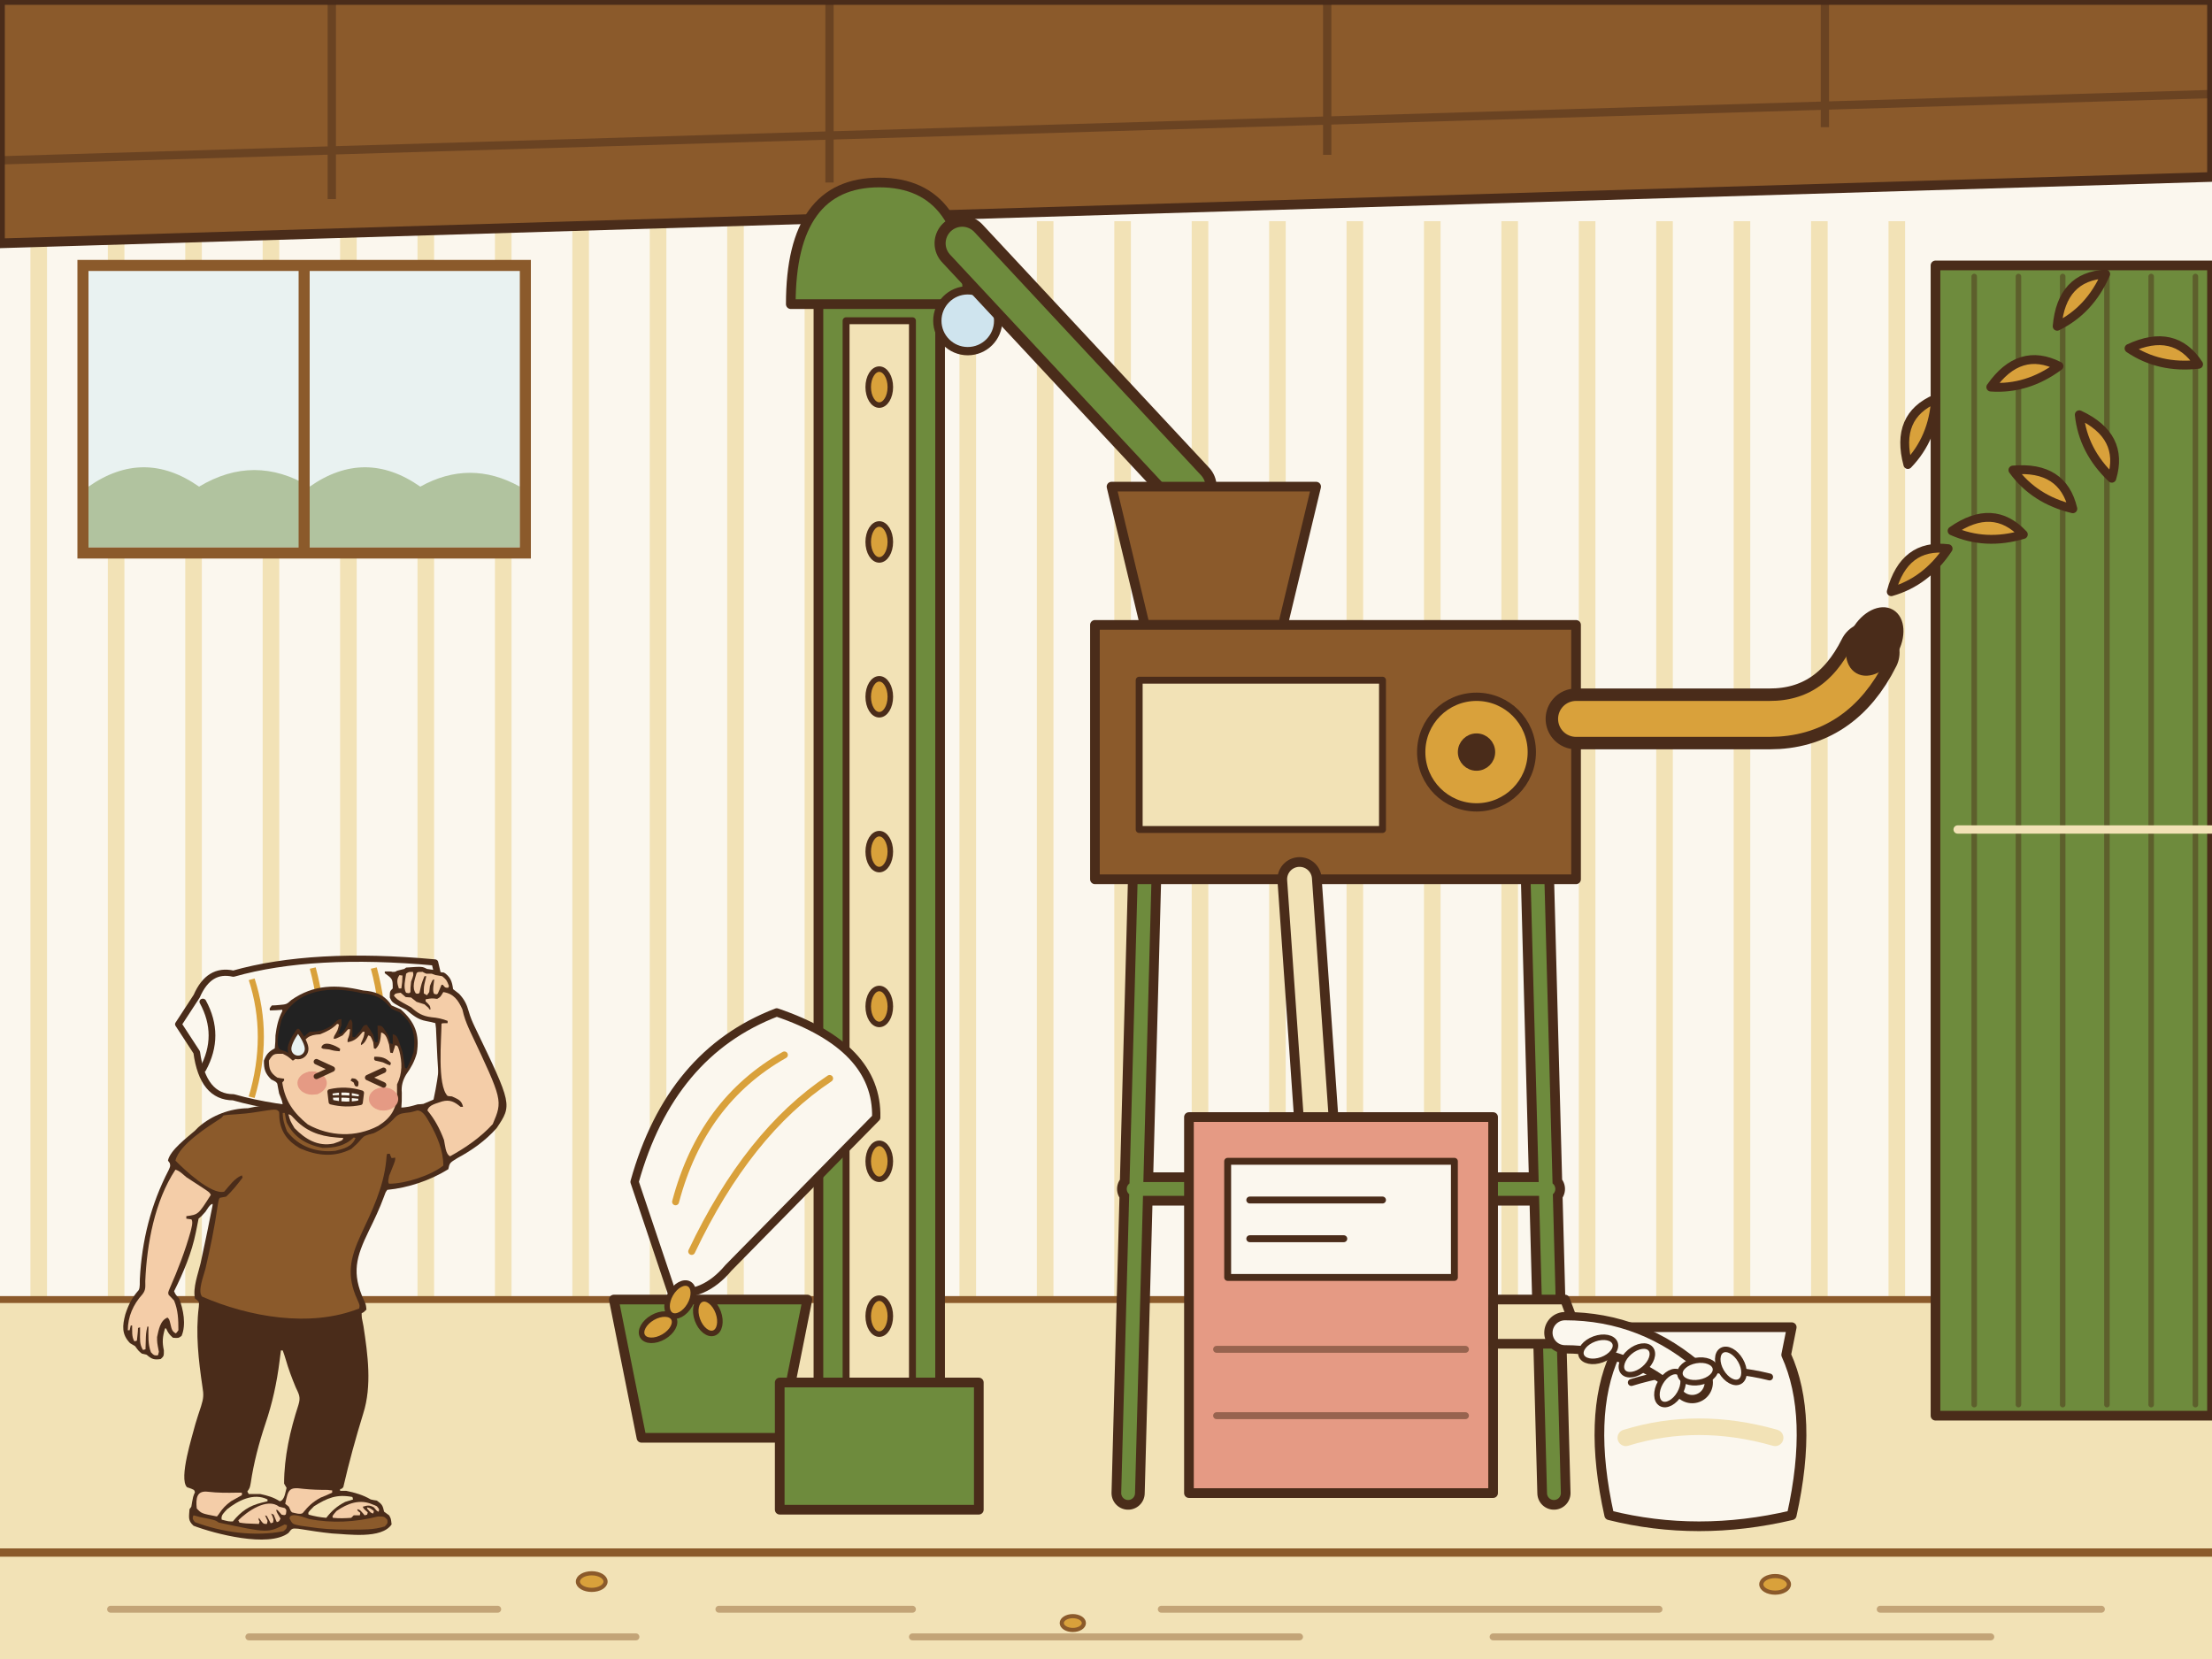
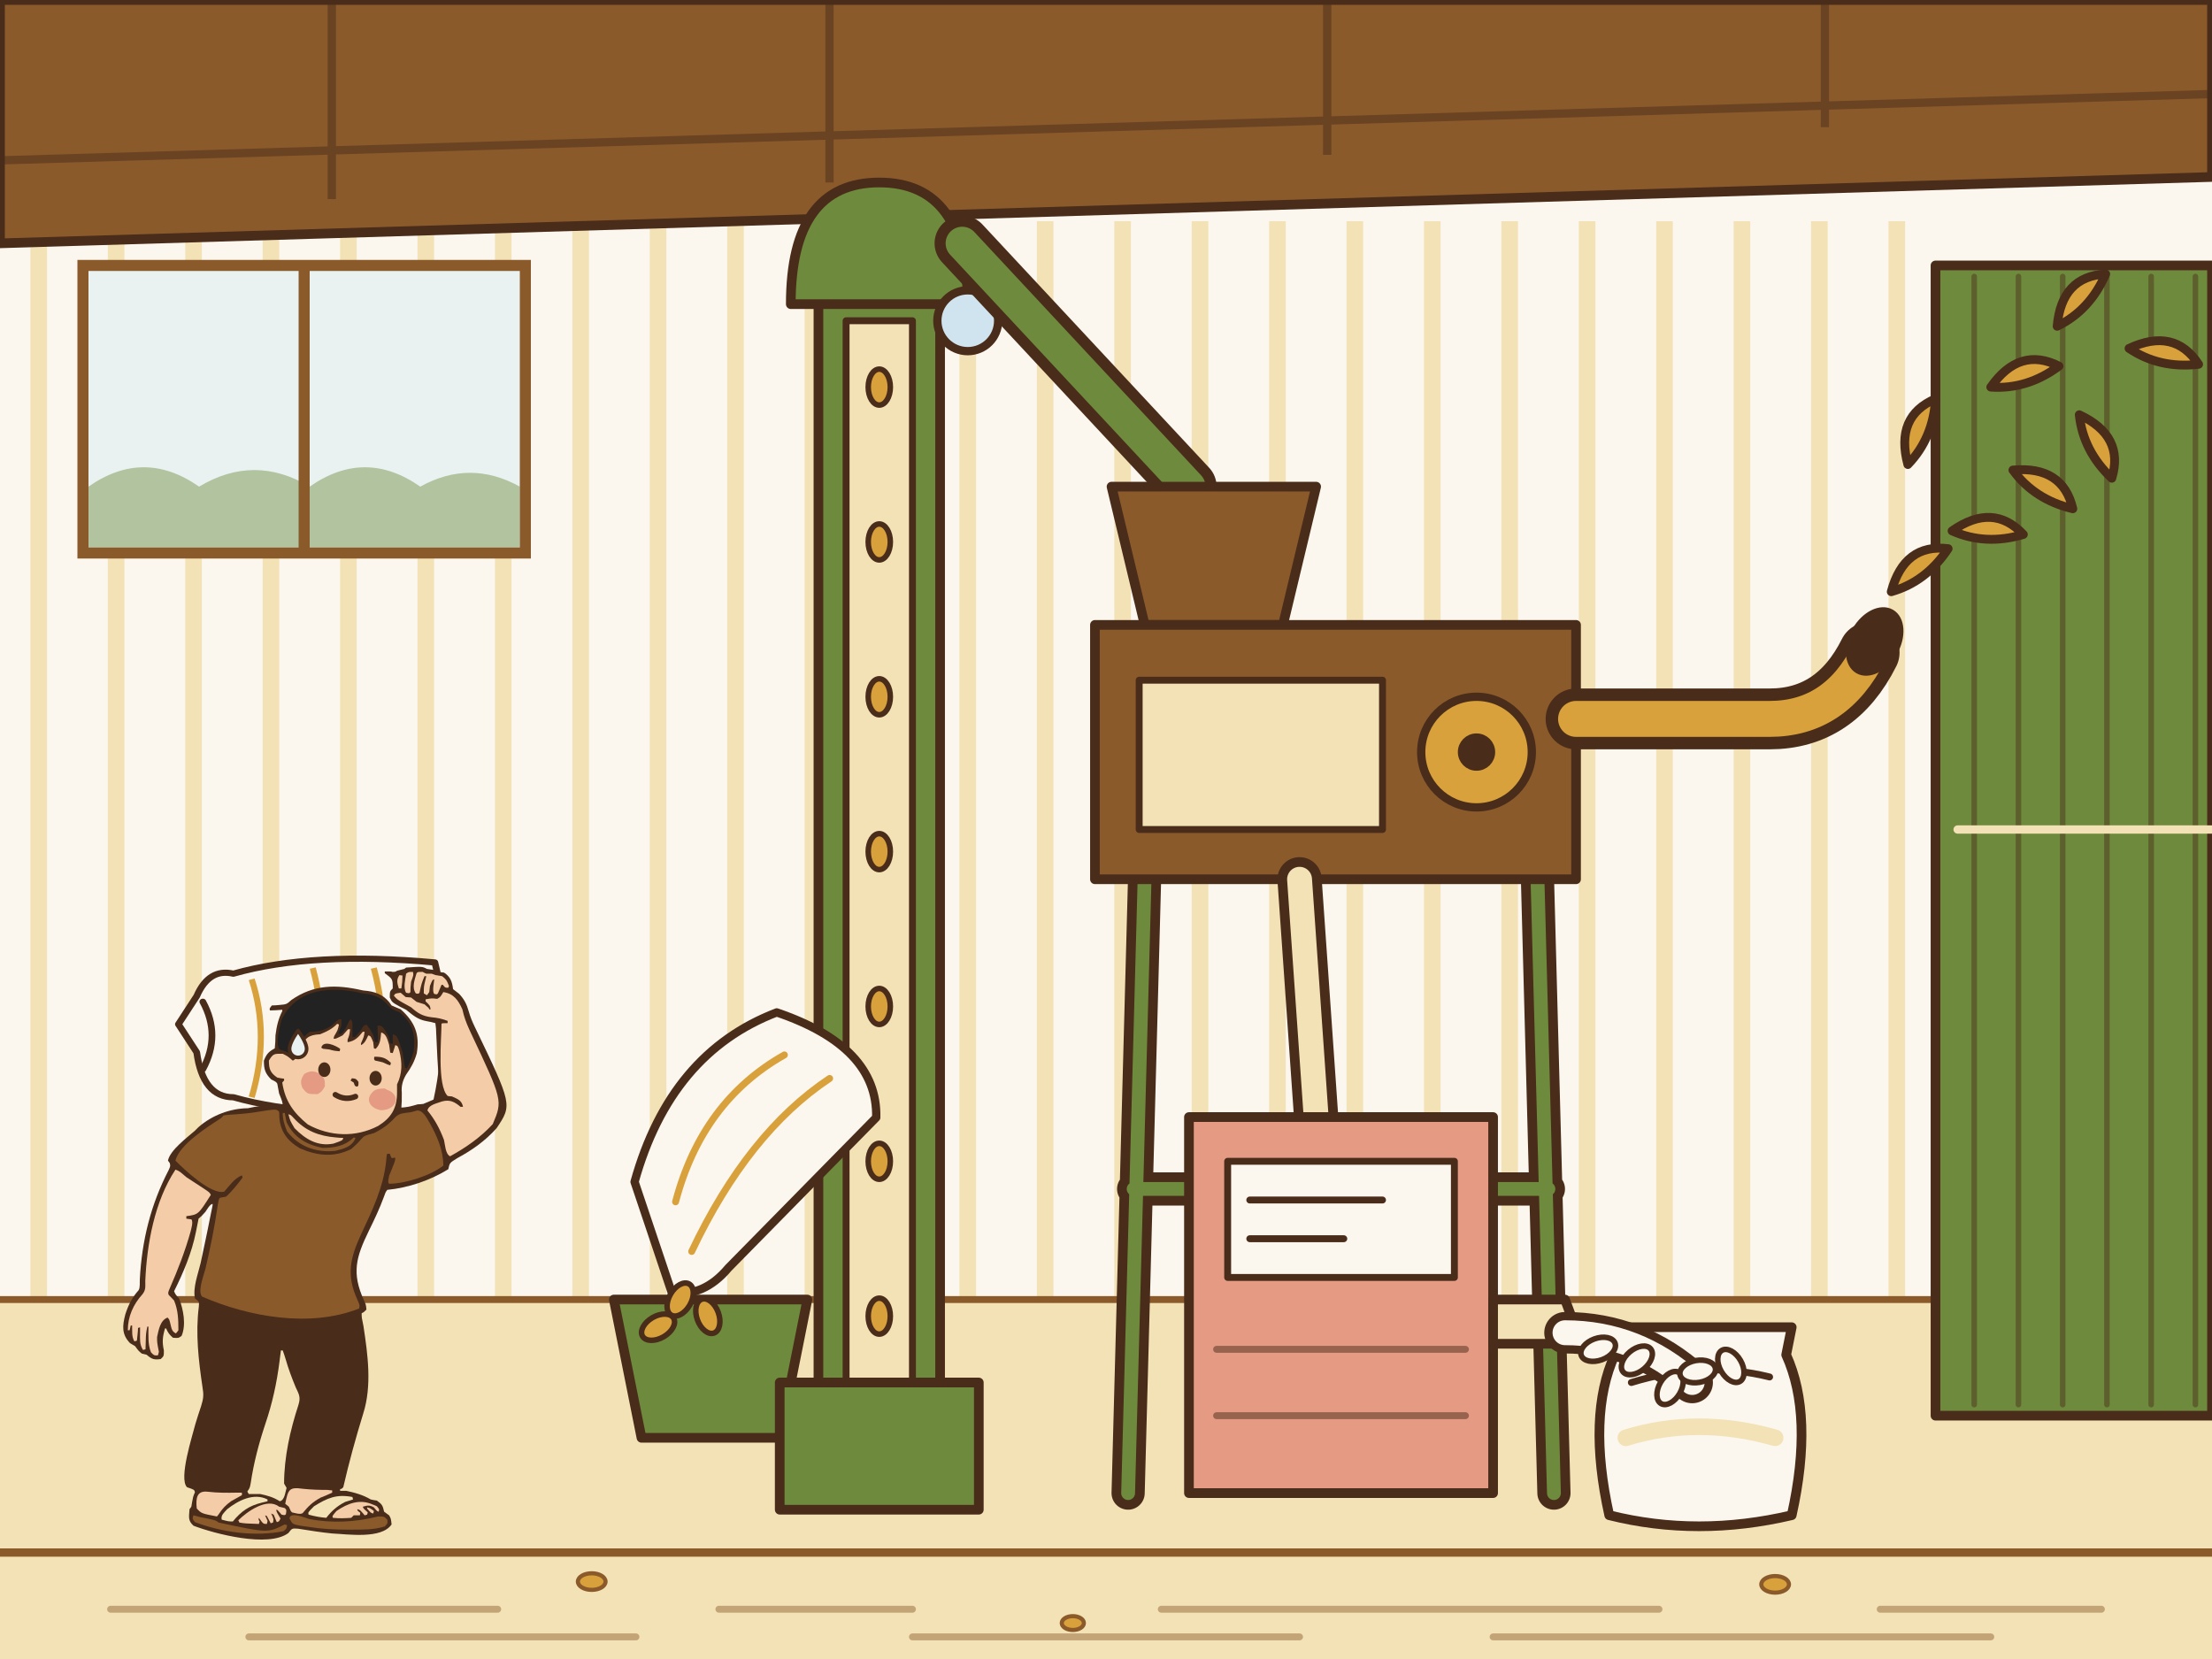
<svg xmlns="http://www.w3.org/2000/svg" viewBox="0 0 800 600" width="800" height="600" data-scene="xay-xat" aria-hidden="true" focusable="false">
  <defs>
    <ellipse id="xay-xat-gr" rx="4" ry="6.5" />
    <path id="xay-xat-hk" d="M0 0Q8 -8 16 -2Q8 2 0 0Z" />
  </defs>
  <rect width="800" height="600" fill="#FBF7EE" />
  <g fill="none" stroke="#F2E2B6" stroke-width="6">
    <path d="M14 80V470M42 80V470M70 80V470M98 80V470M126 80V470M154 80V470M182 80V470M210 80V470M238 80V470M266 80V470M294 80V470M322 80V470M350 80V470M378 80V470M406 80V470M434 80V470M462 80V470M490 80V470M518 80V470M546 80V470M574 80V470M602 80V470M630 80V470M658 80V470M686 80V470" />
  </g>
  <path d="M30 96H190V200H30Z" fill="#E9F2F1" />
  <path d="M32 176q20 -14 40 0q20 -12 40 0q20 -14 40 0q18 -10 36 0V198H32Z" fill="#6E8B3D" fill-opacity="0.45" />
  <path d="M30 96H190V200H30ZM110 96V200" fill="none" stroke="#8B5A2B" stroke-width="4" />
  <path d="M0 0H800V64L0 88Z" fill="#8B5A2B" stroke="#4A2C1A" stroke-width="3.5" stroke-linejoin="round" />
  <path d="M0 58L800 34M120 0V72M300 0V66M480 0V56M660 0V46" fill="none" stroke="#4A2C1A" stroke-width="3" stroke-opacity="0.5" />
  <path d="M0 470H800V560H0Z" fill="#F2E2B6" />
  <path d="M0 470H800" stroke="#8B5A2B" stroke-width="2.5" />
  <g stroke="#4A2C1A" stroke-width="3.5" stroke-linejoin="round" stroke-linecap="round">
    <path d="M700 96H800V512H700Z" fill="#6E8B3D" />
    <path d="M714 100V508M730 100V508M746 100V508M762 100V508M778 100V508M794 100V508" fill="none" stroke-width="2" stroke-opacity="0.45" />
    <path d="M708 300H800" fill="none" stroke="#F2E2B6" stroke-width="3" />
    <path d="M222 470L292 470L282 520H232Z" fill="#6E8B3D" />
    <path d="M296 104H340V540H296Z" fill="#6E8B3D" />
    <path d="M306 116H330V500H306Z" fill="#F2E2B6" stroke-width="2.5" />
    <path d="M282 500H354V546H282Z" fill="#6E8B3D" />
    <path d="M286 110Q286 66 318 66Q350 66 350 110Z" fill="#6E8B3D" />
    <circle cx="350" cy="116" r="11" fill="#CFE4EE" stroke-width="3" />
    <path d="M348 88L430 176" fill="none" stroke-width="20" />
    <path d="M348 88L430 176" fill="none" stroke="#6E8B3D" stroke-width="12" />
    <path d="M414 316L408 540M556 316L562 540M410 430H560" fill="none" stroke-width="12" />
    <path d="M414 316L408 540M556 316L562 540M410 430H560" fill="none" stroke="#6E8B3D" stroke-width="5" />
    <path d="M402 176H476L464 226H414Z" fill="#8B5A2B" />
    <path d="M396 226H570V318H396Z" fill="#8B5A2B" />
    <path d="M412 246H500V300H412Z" fill="#F2E2B6" stroke-width="2.5" />
    <circle cx="534" cy="272" r="20" fill="#D9A13B" stroke-width="3" />
    <circle cx="534" cy="272" r="5" fill="#4A2C1A" />
    <path d="M570 260H640Q664 260 676 236" fill="none" stroke-width="22" />
    <path d="M570 260H640Q664 260 676 236" fill="none" stroke="#D9A13B" stroke-width="13" />
    <ellipse cx="678" cy="232" rx="8" ry="12" transform="rotate(30 678 232)" fill="#4A2C1A" stroke-width="2.5" />
    <path d="M470 318L476 404" fill="none" stroke-width="16" />
    <path d="M470 318L476 404" fill="none" stroke="#F2E2B6" stroke-width="9" />
    <path d="M430 404H540V540H430Z" fill="#E59A84" />
    <path d="M444 420H526V462H444Z" fill="#FBF7EE" stroke-width="2.5" />
    <path d="M452 434H500M452 448H486" fill="none" stroke-width="2.5" />
    <path d="M440 488H530M440 512H530" fill="none" stroke-width="2.5" stroke-opacity="0.5" />
    <path d="M540 470H566L572 486H540Z" fill="#F2E2B6" />
    <path d="M582 548Q574 512 584 490L582 480H648L646 490Q656 512 648 548Q614 556 582 548Z" fill="#FBF7EE" />
    <path d="M588 520Q614 512 642 520" fill="none" stroke="#F2E2B6" stroke-width="6" />
    <path d="M590 500Q616 492 640 498" fill="#FBF7EE" stroke-width="2.5" />
  </g>
  <g fill="#D9A13B" stroke="#4A2C1A" stroke-width="2">
    <use data-part="elevator-grain" href="#xay-xat-gr" x="318" y="476" />
    <use data-part="elevator-grain" href="#xay-xat-gr" x="318" y="420" />
    <use data-part="elevator-grain" href="#xay-xat-gr" x="318" y="364" />
    <use data-part="elevator-grain" href="#xay-xat-gr" x="318" y="308" />
    <use data-part="elevator-grain" href="#xay-xat-gr" x="318" y="252" />
    <use data-part="elevator-grain" href="#xay-xat-gr" x="318" y="196" />
    <use data-part="elevator-grain" href="#xay-xat-gr" x="318" y="140" />
  </g>
  <g fill="#D9A13B" stroke="#4A2C1A" stroke-width="2" stroke-linejoin="round">
    <use data-part="husk" href="#xay-xat-hk" transform="translate(684 214) rotate(-30) scale(1.6)" />
    <use data-part="husk" href="#xay-xat-hk" transform="translate(706 192) rotate(10) scale(1.6)" />
    <use data-part="husk" href="#xay-xat-hk" transform="translate(690 168) rotate(-60) scale(1.6)" />
    <use data-part="husk" href="#xay-xat-hk" transform="translate(728 170) rotate(40) scale(1.6)" />
    <use data-part="husk" href="#xay-xat-hk" transform="translate(720 140) rotate(-10) scale(1.6)" />
    <use data-part="husk" href="#xay-xat-hk" transform="translate(752 150) rotate(70) scale(1.6)" />
    <use data-part="husk" href="#xay-xat-hk" transform="translate(744 118) rotate(-40) scale(1.6)" />
    <use data-part="husk" href="#xay-xat-hk" transform="translate(770 126) rotate(20) scale(1.6)" />
  </g>
  <g data-part="rice-flow" fill="#FBF7EE" stroke="#4A2C1A" stroke-width="2">
    <path d="M566 482Q592 482 612 500" fill="none" stroke="#4A2C1A" stroke-width="15" stroke-linecap="round" />
    <path d="M566 482Q592 482 612 500" fill="none" stroke="#FBF7EE" stroke-width="9" stroke-linecap="round" />
    <use href="#xay-xat-gr" transform="translate(578 488) rotate(70)" />
    <use href="#xay-xat-gr" transform="translate(592 492) rotate(50)" />
    <use href="#xay-xat-gr" transform="translate(604 502) rotate(30)" />
    <use href="#xay-xat-gr" transform="translate(614 496) rotate(80)" />
    <use href="#xay-xat-gr" transform="translate(626 494) rotate(-30)" />
  </g>
  <g data-part="brother" transform="translate(8 346) scale(0.8203)">
    <g data-part="person">
      <g transform="matrix(-0.2692 0 0 0.2692 252.5 -14.8)">
        <g transform="translate(262 184) scale(5 4.6) rotate(90)" stroke-linejoin="round">
          <path d="M-26 0Q-30 -40 -22 -66Q-24 -74 -14 -78L-4 -84L6 -78Q22 -76 22 -66Q30 -40 26 0Q0 6 -26 0Z" fill="#FBF7EE" stroke="#4A2C1A" stroke-width="2.2" />
          <path d="M-20 -60Q0 -54 22 -60M-24 -40Q0 -34 26 -40M-24 -20Q0 -14 26 -20" fill="none" stroke="#D9A13B" stroke-width="2" />
          <path d="M-12 -76Q0 -70 12 -76" fill="none" stroke="#4A2C1A" stroke-width="2.2" stroke-linecap="round" />
        </g>
      </g>
      <path d="M178.5 5.4c1.1.2 2.3.3 3.5.5.2.2.2.2 1.3.8.9.1 1.8.2 2.7.3 2.8 1.8 3.6 4 4 7.3.9.7 1.8 1.4 2.7 2.1 2.3 2.5 3.3 4.5 4.2 7.7.7 2.5 1.6 4.6 2.7 6.9 16.5 34.3 16.5 34.3 9.6 44.6-5 5.6-10.8 9.7-17.3 13.2-3.4 2.1-3.4 2.1-4 4.9-7.9 4.9-17.6 8.2-26.9 9.1-.8 1.1-.8 1.1-1.5 3.1-1.9 5.2-4.2 10-6.6 14.9-5.7 11.7-7.7 18.6-2.2 30.7.9 1.9.9 1.9 1.1 4.1-1.1 1.1-1.1 1.1-2.1 1.6 0 1.9 0 1.9.8 5.7 1.9 12.5 3.8 26.2-.1 38.5-3.3 10.7-6.3 21.6-8.8 32.5-.8.8-.8.8-1.4.8 0 .3 0 .6 0 .8.9 0 1.8 0 2.7 0 3.9.8 7.4 1.8 10.8 3.8.9.2 1.8.4 2.7.5 2.3 1.6 2.6 2.2 3.2 4.9.4.3.4.3 2.2 1.6.8 1.4.8 1.4 1.1 4-4.4 6.6-19.4 4.3-26.2 4-5-.5-10-1.3-15-2.1-2.7-.2-2.7-.2-4.3 1.9-8.8 6.6-32.6.3-41.8-3.2-2.6-2.3-2-3.9-1.8-7.3.2-.3.5-.7.8-1.1.2-1.4.5-2.8.8-4.3.2-.7.5-1.4.8-2.1-.3-1.1-.3-1.1-3.5-2.2-3.8-3.8 2.5-23 3.7-27.9.8-2.6 1.6-5.2 2.5-7.8 1.1-3.5 1.2-5 .6-8.6-1.7-11.5-3.1-23.5-1.6-35.2.2-2.3.2-2.3-1.7-3.7-1-4.8 1.4-10.9 2.5-15.6 1.4-6.7 2.9-13.4 4.2-20.2.1-.4.1-.4.6-2.9.5-2.4.5-2.4.5-3-1.2 0-2.6 2.7-3.2 3.5-1.7 1.9-1.7 1.9-3 3-.4 2-.8 4-1.2 6-1.8 9-5.5 17.8-9.6 26 .6 1.4.6 1.4 2.2 3.2 1.9 4.8 3.2 11.6 1.1 16.5-1.4 1-1.4 1-3.8.8-1.6-1.4-2.2-2.2-3-4.1-.1 0-.3 0-.5 0-1.1 3.7-1.3 6-.5 9.7 0 2.5 0 2.5-1.4 3.8-2.9.4-3.9.1-6.2-1.9-.7-.2-1.4-.3-2.1-.5-1.4-1.1-1.4-1.1-3-3.3-.7-.4-1.4-.8-2.2-1.3-3.8-3.9-3.4-7.7-2.1-12.7 1.4-4.3 2.9-7.3 5.9-10.7.7-1.3.4-3.5.5-4.9.9-16.9 4.8-32.8 12.7-48 .8-1.8.8-1.8.5-3.1-.1-.2-.1-.2-.8-1.1.9-4.6 8.5-10.2 11.9-13.2.2-.2.2-.2 1.5-1.5 6-5.3 14-8.3 21.9-8.4 1-.2 2-.4 3-.6 2.8-.5 5.3-.6 8.2-.6 1.4-.1 2.7-.1 4.1-.2-.2-1.6-.2-1.6-1.6-5.1-.3-1.4-.5-2.9-.8-4.3-.5-.8-.5-.8-2.7-1.9-2.7-2.7-3.2-4.5-3.2-8.3 1.2-3 2.1-3.9 4.8-5.4.2-1.9.3-3.8.3-5.7.5-3.9 1.2-7.2 3-10.7 0-.2 0-.4 0-.6-.5 0-.5 0-2.7.2-.4 0-.4 0-2.7.1-.3-.8-.3-.8.8-2.2 1 0 2.1-.1 3.2-.2 3.3-.3 3.3-.3 5.4-2.2 9.9-6.9 19.8-6.9 31.2-4.3.4.1.4.1 2.4.3 4.6.6 8.1 2.5 10.6 6.4 1.3.6 2.6 1.1 4 1.7 6.2 5.5 8.5 11 7.1 19.4-1 3.6-2.5 6.3-4.7 9.4-1.5 2.5-2.2 5.1-1.9 8 0 3.8 0 3.8-.2 6.5 2.5 0 4.8-.7 7.2-1.4.8 0 1.6-.1 2.5-.2 7.2-3 7.2-3 7.5-4.6-.2-1.8-.4-3.6-.6-5.4-.6-6.8-.9-13.7-1.2-20.5-.1-2.9-.1-2.9-.4-5.1-1.8-.5-1.8-.5-4-.9-3.8-.7-5.9-2.6-8.9-5-.8-.4-1.7-.9-2.6-1.3-3.6-2-3.6-2-4.6-4.1 0-2.7 0-2.7 1.3-4 0-4.1 0-4.2-3.5-6.7 0-.3 0-.6 0-.8 3 0 3 0 3.2.2 1.4 0 1.4 0 2.2-.5 1-.3 2.1-.5 3.2-.8.1-.1.1-.1.8-.6 7.1-.5 7.1-.5 9.2.6zm-64.4 168.2c-.2 1.6-.4 3.1-.6 4.7-1.2 9.6-3.2 18.7-6.3 27.8-2.8 8.4-5.1 17.1-6.4 25.9-.4 2.2-.4 2.2-1.5 3.8.2.4.4.7.6 1.1 1.7 0 3.4 0 5.1 0 3.2.7 5.8 1.4 8.6 3.2 2.2-.5 2.4-4 3-5.9-.6-1.1-.6-1.1-1.1-1.9 0-11.7 2.7-23.6 6.3-34.6 1.1-3.5.3-4.7-1.2-7.9-1.7-4.1-3.2-8.1-4.4-12.3-.4-1.3-.8-2.6-1.3-3.9-.2 0-.5 0-.8 0z" fill="#4A2C1A" />
      <path d="M113.3 68.4c.1.7.1 1.5.1 2.2.4 6.5 3.6 10.7 9.1 13.9 7.6 3.3 15 4.1 22.6.3 2.7-2.4 2.7-2.4 4.6-4.6 1.3-1.3 1.3-1.3 5.4-2.4 3.7-1.8 6.6-3.9 9.4-7 2-2 4-1.8 6.7-2.2 1-.2 2-.5 3-.8 2.7 0 4.2 3.4 5.5 5.5 3.2 5.7 6 12 6 18.8-5.5 4.4-16.8 8-23.9 8-.8-.8-.1-2.3 0-3.5.4-1 .9-2.1 1.3-3.2 1.4-3.5 1.4-3.5 1.4-4.8-.6.1-1.1.1-1.6.2-.3-.6-.6-1.2-.8-1.9-.4 0-.8 0-1.1 0-.3.6-.3.6-.5 3.2-1.2 11.7-6.2 21.9-11.1 32.4-4.8 10.4-6.5 18-1.6 28.7 1.1 2.5 1.1 2.5.8 3.9-21.6 8.6-48.6 3.7-69.2-5.2-2.2-2.2.7-9.4 1.4-12.2 2.1-9 4-18.1 5.3-27.2.6-3.6.6-3.6 1.1-4.2.5-.1.5-.1 2.7-.5 2.8-2.5 5-5.4 7.3-8.4-.1-.3-.2-.7-.3-1-3.3 1.3-5.5 4.6-7.8 7.2-5.7 1.5-17.7-9.8-21.5-13.7 1.7-7.1 14.4-15 20.2-18.8.3-.4.7-.7 1-1.1 1.8-.3 3.6-.4 5.4-.5 3.1-.2 6-.5 9.1-1 8.8-1.4 8.8-1.4 10-.1z" fill="#8B5A2B" />
      <path d="M138.9 29.6c.3.1.5.2.8.3-.5 2.4-.5 2.4-2.1 5.1-.1.4-.2.7-.3 1.1.8.2.8.2 4-1.4.8-.9 1.6-1.8 2.4-2.7.3 0 .6 0 .9 0-.3 2.5-.3 2.5-1.1 4.6 0 .4 0 .7 0 1.1 3.2-.5 4.7-2.1 6.7-4.6.3 0 .5 0 .8 0-.3 2.2-.3 2.2-1.6 5.1 0 .3 0 .6 0 .8 1.8-.9 2.4-2.6 3.2-4.3 1.1.3 1.1.3 2.2 3 .1.9.2 1.8.3 2.7.2.1.5.2.8.2 2.1-2.1 2.1-4.4 2.4-7.2 2.3.6 2.8 3.3 3.5 5.4.1.5.1.5.5 3.5.4.1.7.1 1.1.2.8-2.4.8-2.4 1.1-3.5 1.1.3 1.1.3 1.8 2.5 1.3 5.1 1.4 9.9-1 14.8 0 1.2 0 2.4 0 3.7 0 6.7-2.5 11-8.3 14.6-10 5.2-21.3 4.7-31-.6-6.3-5.1-10.1-10.4-11.3-18.5.2-.3.5-.6.8-.9 0-.2 0-.5 0-.8-1-.1-2-.3-3-.5-3.1-2.1-3.7-3.8-3.7-7.5 1.9-3.2 2.4-3 6.1-3 2.2 1.1 2.2 1.1 4.4 3 1.9-.5 2.1-3.4 2.6-5.2 3.1-4.7 4.1-6.1 9.5-6.4 2.9-1.2 5.3-2.3 7.5-4.6z" fill="#F4CDA8" />
      <path d="M185.7 15.6c4.6.7 6.6 3.6 8.4 7.6.2.8.4 1.6.6 2.4.8 2.8 1.8 5.1 3 7.7 14.2 30.1 14.2 30.1 9.8 40.5-5.4 5.9-11.8 10.3-18.8 14.2-2.1-1-2.2-5.1-2.7-7.2-1.8-4.8-4-9-7.3-13 .6-2.6 4.2-3.1 6.5-4 3.4-.9 5.5.2 8.1 2.4.3 0 .7 0 1.1 0-.6-2.9-2.3-3.4-4.9-4.6-.6 0-1.2-.1-1.9-.2-4.7-4.7-2.7-25.4-2.7-31.8.3-.3.3-.3 2.7-.3 0-.3 0-.7 0-1-2.3-.9-4.6-1.4-7.1-1.6-4-.5-6.1-1.8-9-4.4-1.3-.7-2.5-1.4-3.8-2.1-2.4-1.4-2.4-1.4-3.8-3 .6-1 .6-1 3-1.3.7.6 1.4 1.2 2.2 1.9.8.1 1.6.1 2.4.2.4.3.4.3 2.4 1.9 1.2.4 2.3.7 3.5 1.1 1.9 1.6 1.9 1.6 2.1 2.2.2 0 .4 0 .6 0-.3-1.7-.3-1.7-2.2-3.5 0-.3 0-.6 0-.9 2.7-.5 2.7-.5 5.1-.2 1.4-.8 1.4-.8 2.7-3z" fill="#F4CDA8" />
      <path d="M67.6 93.9c1.9.5 3.3 2.1 4.8 3.3 2.6 1.7 5.2 3.4 7.8 5.1 2.4 1.6 2.4 1.6 3 2.7-5.5 8.7-5.5 8.7-10.8 9.4 0 .4 0 .7 0 1.1.7.1 1.4.2 2.2.3 1 1-.1 4.3-.3 5.3-2.4 8.6-5.6 16.9-9.2 25.1-.8 1.9-.8 1.9-.5 2.9.8.8 1.6 1.6 2.4 2.5 1.8 4.3 1.9 8.5 1.9 13.1-.3.5-.7.9-1.1 1.4-1.8-.9-1.9-2.1-2.4-4.1-.5-2.1-.5-2.1-1.3-2.9-3.3 1.3-3.9 5.5-4.6 8.6 0 2.4 0 2.4.8 6.5-.3 1.3-.3 1.3-.5 1.6-1.7 0-1.7 0-3-1.4-1.4-3.5-1.1-7.5-1.1-11.3-.2 0-.3 0-.5 0-.6 3-.6 3-.7 6.7 0 1.1-.1 2.2-.1 3.3-.4.1-.7.2-1.1.3-1.6-2.5-1.3-4.8-1.3-7.7 0-.7 0-1.5 0-2.3-.3.1-.6.2-.9.3 0 .9-.1 1.8-.2 2.8-.1.9-.2 1.9-.3 2.8-.3.1-.7.2-1.1.3-1.3-2.2-.9-4.5-1-7-.2 0-.4 0-.6 0-.1.3-.1.3-.5 2.1-.3 0-.6 0-.8 0 0-6 2.4-11.4 6.4-15.8 1.6-2 1.3-3.4 1.3-5.9.7-16.3 4.1-35.2 13.3-49.1z" fill="#F4CDA8" />
      <path d="M150.2 16.2c.4 0 .4 0 2.4.3 4.1.8 6.4 2.2 9.2 5.3 1.3 1.4 1.3 1.4 4.6 2.7 5.9 4.7 7.2 10.2 6.2 17.5-.8 2.6-1.7 4.8-3 7.3-.3-.1-.5-.2-.8-.3-.4-2.3-.7-4.7-1.1-7-2.4-7.3-2.4-7.3-4.3-7.8 0 1.4 0 2.8 0 4.3-.4-.1-.7-.2-1.1-.3-.2-1-.5-2.1-.8-3.2-2.7-4.6-2.7-4.6-4.8-4.6 0 1.8.1 3.6.2 5.4-.1.6-.1 1.2-.2 1.9-.4 0-.7 0-1.1 0-.3-1.1-.5-2.1-.8-3.2-1.4-2.5-1.4-2.5-2.4-3.8-.1-.2-.2-.4-.3-.6-1.4 0-1.4 0-3 2.7-.8.9-1.6 1.8-2.4 2.7-.2 0-.2 0-1.1-.2 0-2.1 0-4.2 0-6.2-.1-.3-.1-.3-.5-1.4-.8.3-.8.3-1.8 2.5-1.2 2.4-1.2 2.4-2.8 4-.2-.1-.2-.1-1.1-.3.5-1.2.9-2.5 1.4-3.8 0-.8 0-1.7 0-2.6-1.6.2-1.6.2-4.3 2.9-3.6 2.1-5.5 2.7-9.7 2.7-3.3 2.6-5 4.9-6.7 8.6-.3.6-.6 1.1-.8 1.6-1.1-.5-2.2-1-3.3-1.6-.8-.2-1.6-.5-2.4-.8-2.2-2.2.1-10.4.8-13.2 6.8-14 22.3-14.8 35.8-11.5z" fill="#222222" />
      <path d="M126.5 247.9c10.1 2 20.5 1.4 30.4-1.1 2.7 0 2.7 0 4.1 1.4.2 1.6.2 1.6-1.1 3-4.8 1.5-9.6 1.4-14.6 1.4-.3 0-.3 0-2.3 0-5.5 0-11-.3-16.5-1.2-1.2-.2-2.5-.3-3.7-.5-3.6-.7-3.6-.7-4.9-3.2 0-3.2 7.2-.2 8.6.2z" fill="#8B5A2B" />
      <path d="M81.9 235.9c4.3.5 8.5.5 12.9.4.7 0 1.4 0 2.1 0 0 .4 0 .8 0 1.1-1.6.9-3.2 1.8-4.8 2.7-2.3 1.7-3.6 3-5.2 5.4-.1.2-.1.2-1 1.3-6.8-1.3-6.8-1.3-8.9-3.5-.5-4.6 0-8 4.9-7.4z" fill="#F4CDA8" />
      <path d="M123.8 234.6c3.7.4 7.4.5 11.1.5.3.1.3.1 1.8.2 0 .3 0 .7 0 1-1.6.8-3.4 1.5-5.1 2.2-3.3 1.8-5.4 3.7-7.8 6.7-.9 1-3.8 0-4.8-.2-.6-.6-.6-.6-1.4-2.5-.5-.4-1-.8-1.6-1.3 1.3-6.2 1.6-7.5 7.8-6.6z" fill="#F4CDA8" />
      <path d="M113.3 242.5c.4.1.4.1 2.5.6.8.8.8.8.5 2.7-.5.5-.5.5-1.9.2-.6-.7-1.2-1.4-1.9-2.1-.2 0-.3 0-.5 0 .3 1.1.3 1.1 1.9 3.8-.6 1.3-.6 1.3-1.6 1.6-.3-.6-.3-.6-1.4-3.3-.3-.1-.7-.3-1.1-.5.2.4.4.9.6 1.3.5 1.4.5 1.4.2 2.7-.3.1-.7.2-1 .3-.6-1.1-1.1-2.1-1.7-3.2-.2-.1-.5-.2-.8-.3.6 1.4.6 1.4 1.1 2.4 0 .3 0 .3-.3 1.4-1.6 0-1.6 0-3.5-2.7-.2.8-.2.8.3 1.6-.1.4-.2.7-.3 1.1-6-.2-6-.2-8.6-.6-.1-.3-.3-.7-.5-1 3.8-3.8 12.7-10.2 18-6z" fill="#F4CDA8" />
      <path d="M75.6 246.3c.5.1.5.1 3 .8.6.1.6.1 3.5.7 3.2.7 3.2.7 4.6 1.7 21.6 4.6 21.6 4.6 29.1.8.1.1.1.1 1 .3-.2 1.6-.2 1.6-1.6 2.7-12.6 2.5-27.1.5-39-4-1.1-1.4-1.1-1.4-.8-2.7.1-.1.2-.2.2-.3z" fill="#8B5A2B" />
      <path d="M145.6 238.2c.1.2.1.2.3 1.1-.6.2-.6.2-3.5 1.1-3.5 1.8-5.9 3.9-8.3 7-2.7-.2-5.2-.7-7.8-1.4-.3-1-.3-1 2.4-3.7 5.9-3.7 10-5.4 16.9-4.1z" fill="#F2E2B6" />
      <path d="M176.6 6.7c.5.3 1.1.6 1.6.8.8 0 1.6 0 2.4 0 .6.2 1.1.4 1.6.6.5.1.5.1 3 .5 1.9 1.6 1.9 1.6 3 4.3-.1.2-.1.2-.3.8-1.4 0-1.4 0-2.4-1.3-.2 0-.4 0-.6 0-.5 1.2-1 2.5-1.6 3.8-.5.5-.5.5-1.6.2-1-1-.1-5 0-6.4-.8.2-.8.2-1.9 2.9-.1.9-.2 1.8-.3 2.7-.1.2-.1.2-1 1.4-1.1-.6-1.1-.6-1.4-.8 0-3 0-3 .6-5.5.2-.7.3-1.4.5-2.1-.3 0-.5 0-.8 0-1.3 3.2-1.3 3.2-2.2 7.3-.5.5-.5.5-1.6.3-1.9-2.6-.5-6.1.3-8.9.5-.6.5-.6 2.7-.6z" fill="#F4CDA8" />
      <path d="M131.6 51.7c1.9 2.5 1.9 2.5 1.9 5.4-.8 1.6-1.5 2.6-3.2 3.5-4.5 0-4.5 0-6.7-2.7-1.1-2.6-.7-3.9.8-6.2 2.7-1.6 4.4-1.4 7.2 0z" fill="#E59A84" />
      <path d="M108.2 239.3c0 .3 0 .5 0 .8-.8.2-1.7.4-2.5.6-5.7 1.4-9.1 3.8-12.8 8.3-1.9 0-1.9 0-4.9-.8-.5-2 1.2-3.2 2.4-4.6 4.8-3.8 11.7-7.4 17.8-4.3z" fill="#F2E2B6" />
      <path d="M117.4 69.5c1 .2 1 .2 2.4 1.7 5.1 5.6 11.1 7.9 18.6 8.5 1.1.1 2.1.2 3.2.2-.3 1.1-.3 1.1-4.3 2.5-7 1.4-12.5-2-17.2-6.8-1.9-3.2-1.9-3.2-2.7-6.1z" fill="#F4CDA8" />
      <path d="M159.9 58.1c3.3 2.1 3.2 2.8 3.2 6.8-1.7 2.4-2.4 2.7-5.4 2.7-2.3-.9-3.3-1.7-4.3-4.1 0-4.4 2.4-5.4 6.5-5.4z" fill="#E59A84" />
      <path d="M154.5 241.5c.6.2 1.3.5 1.9.8 1.1 1.3 1.1 1.3.8 2.4-.8-.3-.8-.3-2.1-1.9-1.9-1.1-2.9-.9-4.9-.3.3.8.3.8 2.2 2.5-.1.3-.2.7-.3 1-.4.1-.7.2-1.1.3-.3-.4-.7-.9-1.1-1.3-1-1.1-1-1.1-2.1-1.4 0 .6 0 .6 1.3 1.6-.1.4-.1.7-.2 1.1-.9 0-1.8 0-2.7 0-.4.4-.7.7-1.1 1.1-2.8.2-5.3.3-8.1 0-.3-.8-.3-.8 1.6-3 4.9-3.4 10.3-5.4 15.9-2.9z" fill="#F4CDA8" />
      <path d="M114.9 68.9c.3 0 .6 0 .9 0 .2 1.3.5 2.7.8 4.1 3.3 6.7 8.6 9.8 15.8 11.3 5.3 0 9.9-.8 13.8-4.6.1 0 .1 0 .8.2-1.5 3.9-5.2 4.8-8.9 5.7-8.3.9-16.1-1.8-21.3-8.6-1.1-2.7-1.9-5.2-1.9-8.1z" fill="#8B5A2B" />
      <path d="M172.3 6.7c.3 1.4.3 1.4-.8 4.3-.3 2.7-.3 2.7-.3 4.6-.5.6-.5.6-1.9.3-1.4-2.2-.3-6 0-8.4 1.1-.8 1.1-.8 3-.8z" fill="#F4CDA8" />
      <path d="M140.2 40.6c0 .4-.1.8-.2 1.1-2.4-.2-2.4-.2-4.6-.8-.9-.1-1.8-.2-2.7-.3-.3-.1-.5-.3-.8-.5.9-3.5 6.4-.9 8.3.5z" fill="#4A2C1A" />
      <path d="M155.3 44.1c3.3 0 4.9.4 7.3 2.7-.1.4-.2.7-.3 1.1-1.1-.3-1.1-.3-3.2-1.3-1.2-.3-2.3-.6-3.5-.8-.5-.6-.5-.6-.3-1.7z" fill="#4A2C1A" />
      <path d="M166.4 8.1c.4.1.8.2 1.3.2-.1 2.9-.1 2.9-.5 5.7-.4 0-.7 0-1.1 0-.7-2.1-1.2-4 .3-5.9z" fill="#F4CDA8" />
      <path d="M145.4 53.6c1.8.2 1.8.2 2.9 1.6 0 1.6 0 1.6-.5 2.1-1.1-.2-1.1-.2-1.6-1.8-.5-.3-.9-.6-1.4-.9.2-.3.4-.7.6-1z" fill="#4A2C1A" />
      <path d="M152.1 242.8c1.3.3 1.3.3 3 1.6-.1.4-.2.7-.3 1.1-1.1-.3-1.1-.3-2.7-2.2 0-.1 0-.3 0-.5z" fill="#F4CDA8" />
      <g transform="matrix(-0.2692 0 0 0.2692 252.5 -14.8)">
-         <g fill="#E59A84">
-           <ellipse cx="346" cy="288" rx="24" ry="19" />
-           <ellipse cx="463" cy="262" rx="24" ry="19" />
+         <ellipse cx="348" cy="289" rx="22" ry="17" fill="#E59A84" />
+         <g fill="#4A2C1A">
+           <ellipse cx="359" cy="254" rx="10" ry="12" />
+           <ellipse cx="443" cy="240" rx="10" ry="12" />
        </g>
-         <path d="M346 241L372 253L346 265M456 227L430 239L456 251" fill="none" stroke="#4A2C1A" stroke-width="9" stroke-linecap="round" stroke-linejoin="round" />
-         <g stroke="#4A2C1A" stroke-linejoin="round" stroke-linecap="round">
-           <path d="M382 278Q408 270 434 276L432 293Q408 299 384 294Z" fill="#FBF7EE" stroke-width="8" />
-           <path d="M384 286Q408 283 432 284M400 276V296M417 274V295" fill="none" stroke-width="4" />
-         </g>
+         <path d="M392 284Q409 291 425 281" fill="none" stroke="#4A2C1A" stroke-width="9" stroke-linecap="round" />
        <path d="M486 176Q500 196 500 206A14 14 0 0 1 472 206Q472 196 486 176Z" fill="#E9F2F1" stroke="#4A2C1A" stroke-width="6" stroke-linejoin="round" />
      </g>
    </g>
  </g>
  <g data-part="pour-sack" stroke="#4A2C1A" stroke-width="3" stroke-linejoin="round" stroke-linecap="round">
    <g transform="translate(246 470) rotate(-50) scale(-1 1) translate(-252 -440)">
      <path d="M150 400Q186 380 230 400L252 436Q246 446 232 446L156 452Q136 436 150 400Z" fill="#FBF7EE" />
      <path d="M160 412Q192 400 226 416M156 430Q190 420 236 432" fill="none" stroke="#D9A13B" stroke-width="2.5" />
    </g>
    <g fill="#D9A13B" stroke-width="2">
      <use href="#xay-xat-gr" transform="translate(246 470) rotate(30)" />
      <use href="#xay-xat-gr" transform="translate(256 476) rotate(-20)" />
      <use href="#xay-xat-gr" transform="translate(238 480) rotate(60)" />
    </g>
  </g>
  <g data-part="road" transform="translate(0 560)">
    <rect width="800" height="40" fill="#F2E2B6" />
    <path d="M0 1.5H800" stroke="#8B5A2B" stroke-width="3" />
    <g fill="none" stroke="#8B5A2B" stroke-width="2.5" stroke-linecap="round" stroke-opacity="0.45">
      <path d="M40 22H180M260 22H330M420 22H600M680 22H760" />
      <path d="M90 32H230M330 32H470M540 32H720" />
    </g>
    <g fill="#D9A13B" stroke="#8B5A2B" stroke-width="1.5">
      <ellipse cx="214" cy="12" rx="5" ry="3" />
      <ellipse cx="388" cy="27" rx="4" ry="2.5" />
      <ellipse cx="642" cy="13" rx="5" ry="3" />
    </g>
  </g>
</svg>
